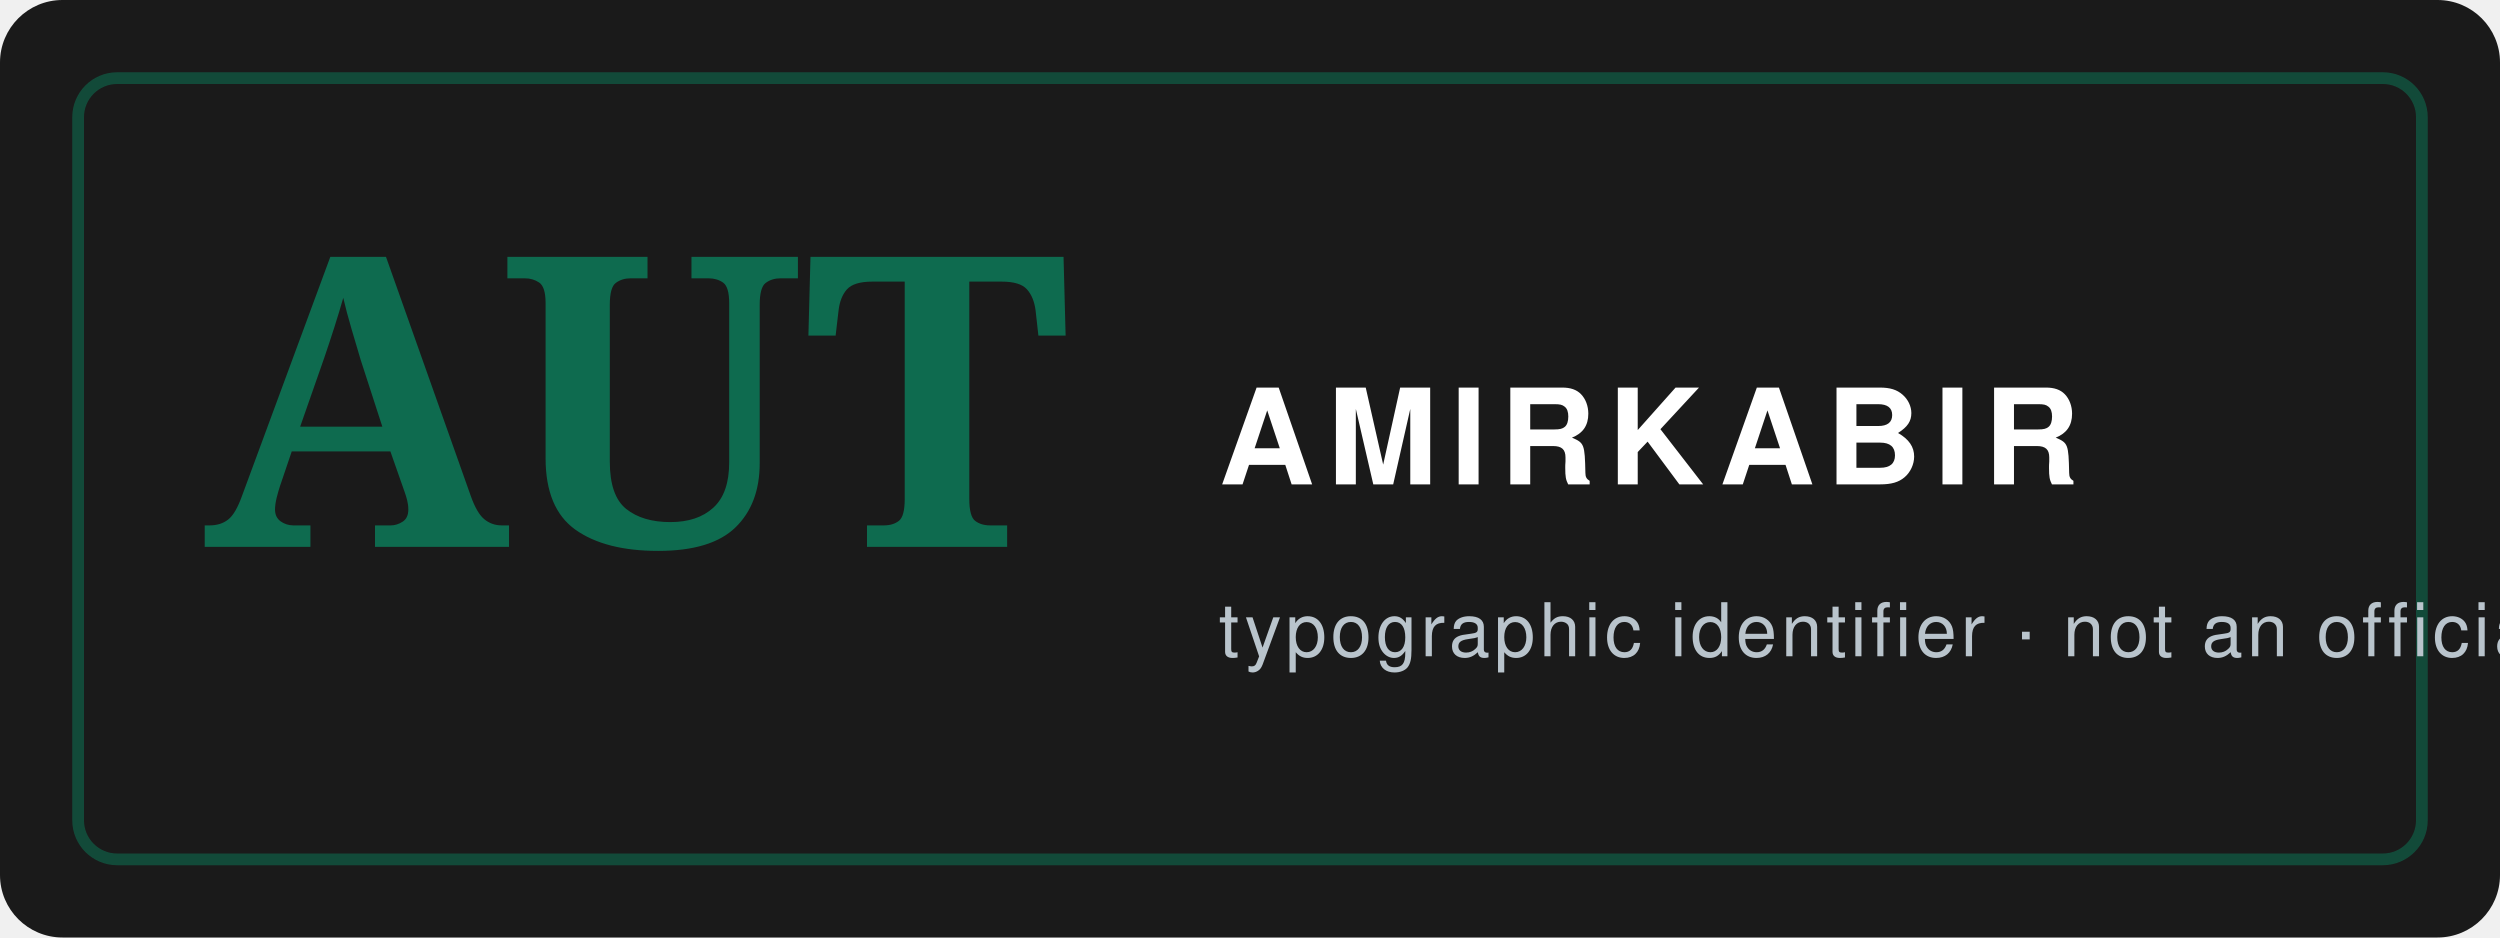
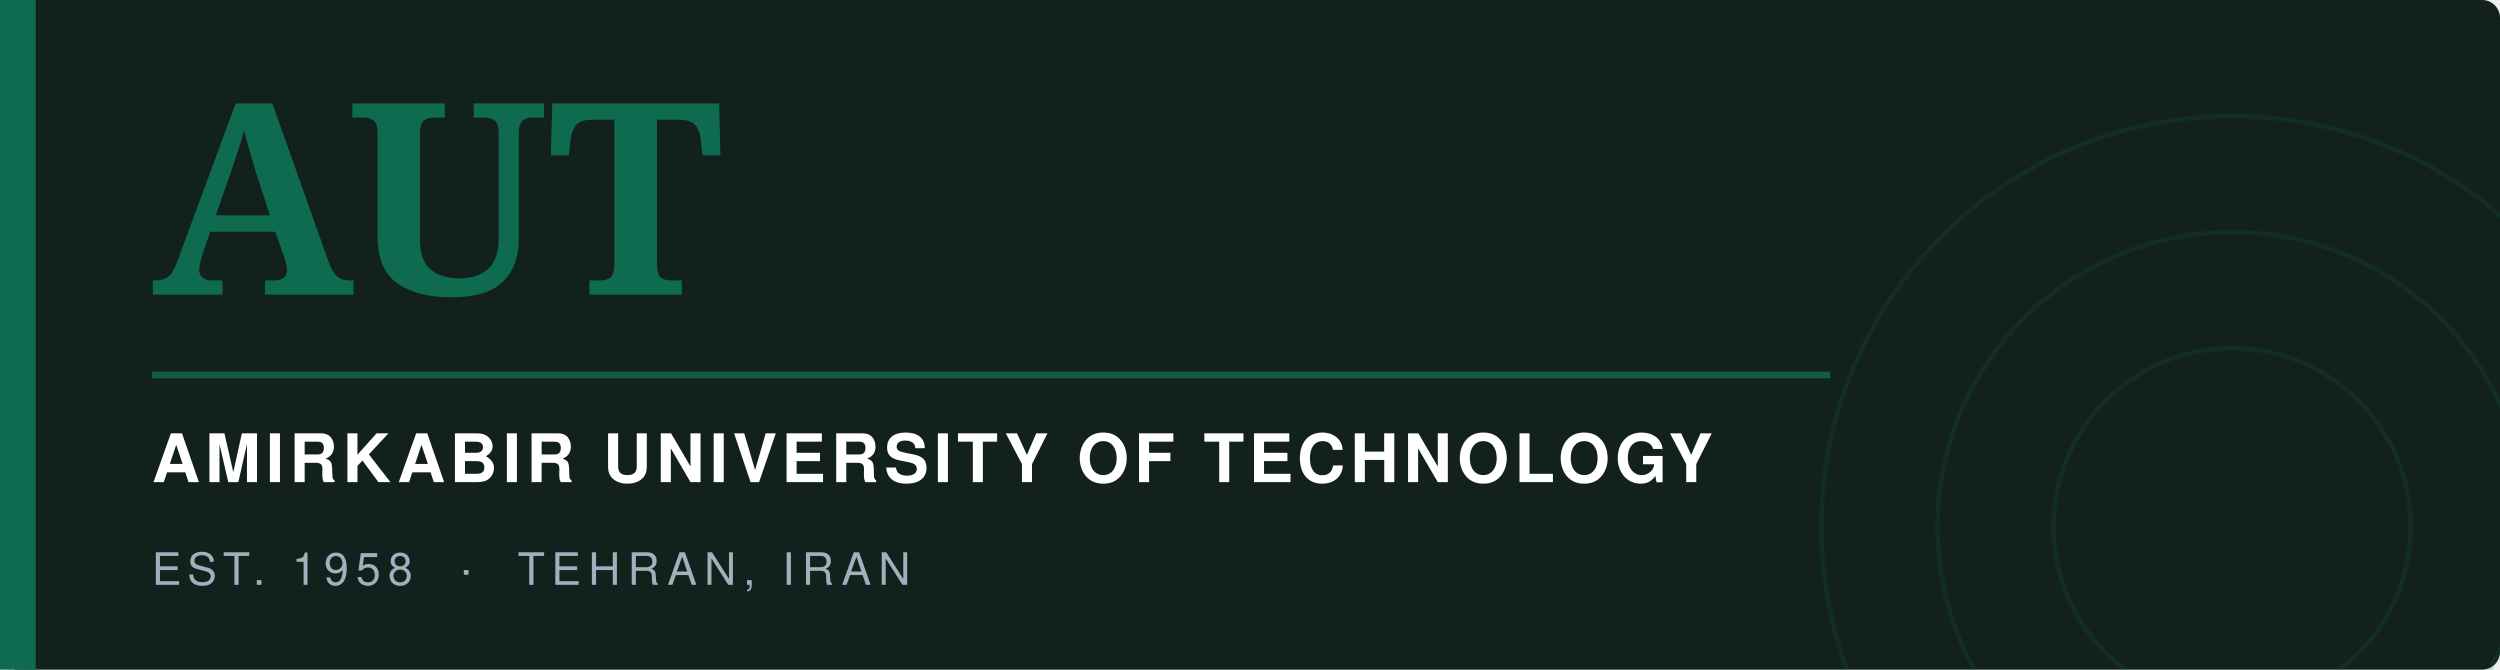
- <svg xmlns="http://www.w3.org/2000/svg" viewBox="0 0 320 120" width="320" height="120" role="img" aria-label="AMIRKABIR wordmark">
-   <rect width="320" height="120" rx="8" fill="#1A1A1A" />
-   <rect x="10" y="10" width="300" height="100" rx="5" fill="none" stroke="#0E6B4F" stroke-width="1.5" opacity="0.6" />
-   <text x="26" y="70" font-family="Georgia,serif" font-size="52" font-weight="700" fill="#0E6B4F">AUT</text>
-   <text x="156" y="62" font-family="Helvetica,Arial,sans-serif" font-size="17" font-weight="700" letter-spacing="1.6" fill="#FFFFFF">AMIRKABIR</text>
-   <text x="156" y="84" font-family="Helvetica,Arial,sans-serif" font-size="9.5" letter-spacing="0.5" fill="#B9C4CC">typographic identifier · not an official crest</text>
+ <svg xmlns="http://www.w3.org/2000/svg" viewBox="0 0 560 150" width="560" height="150" role="img" aria-label="AMIRKABIR UNIVERSITY OF TECHNOLOGY nameplate">
+   <rect width="560" height="150" rx="4" fill="#12211B" />
+   <rect x="0" y="0" width="8" height="150" fill="#0E6B4F" />
+   <g opacity="0.18">
+     <circle cx="500" cy="118" r="92" fill="none" stroke="#0E6B4F" stroke-width="1" />
+     <circle cx="500" cy="118" r="66" fill="none" stroke="#0E6B4F" stroke-width="1" />
+     <circle cx="500" cy="118" r="40" fill="none" stroke="#0E6B4F" stroke-width="1" />
+   </g>
+   <text x="34" y="66" font-family="Georgia,serif" font-size="60" font-weight="700" fill="#0E6B4F">AUT</text>
+   <line x1="34" y1="84" x2="410" y2="84" stroke="#0E6B4F" stroke-width="1.5" opacity="0.8" />
+   <text x="34" y="108" font-family="Helvetica,Arial,sans-serif" font-size="15" font-weight="700" letter-spacing="1.1" fill="#FFFFFF">AMIRKABIR UNIVERSITY OF TECHNOLOGY</text>
+   <text x="34" y="131" font-family="Helvetica,Arial,sans-serif" font-size="10" letter-spacing="1.6" fill="#9FB0BE">EST. 1958  ·  TEHRAN, IRAN</text>
</svg>
